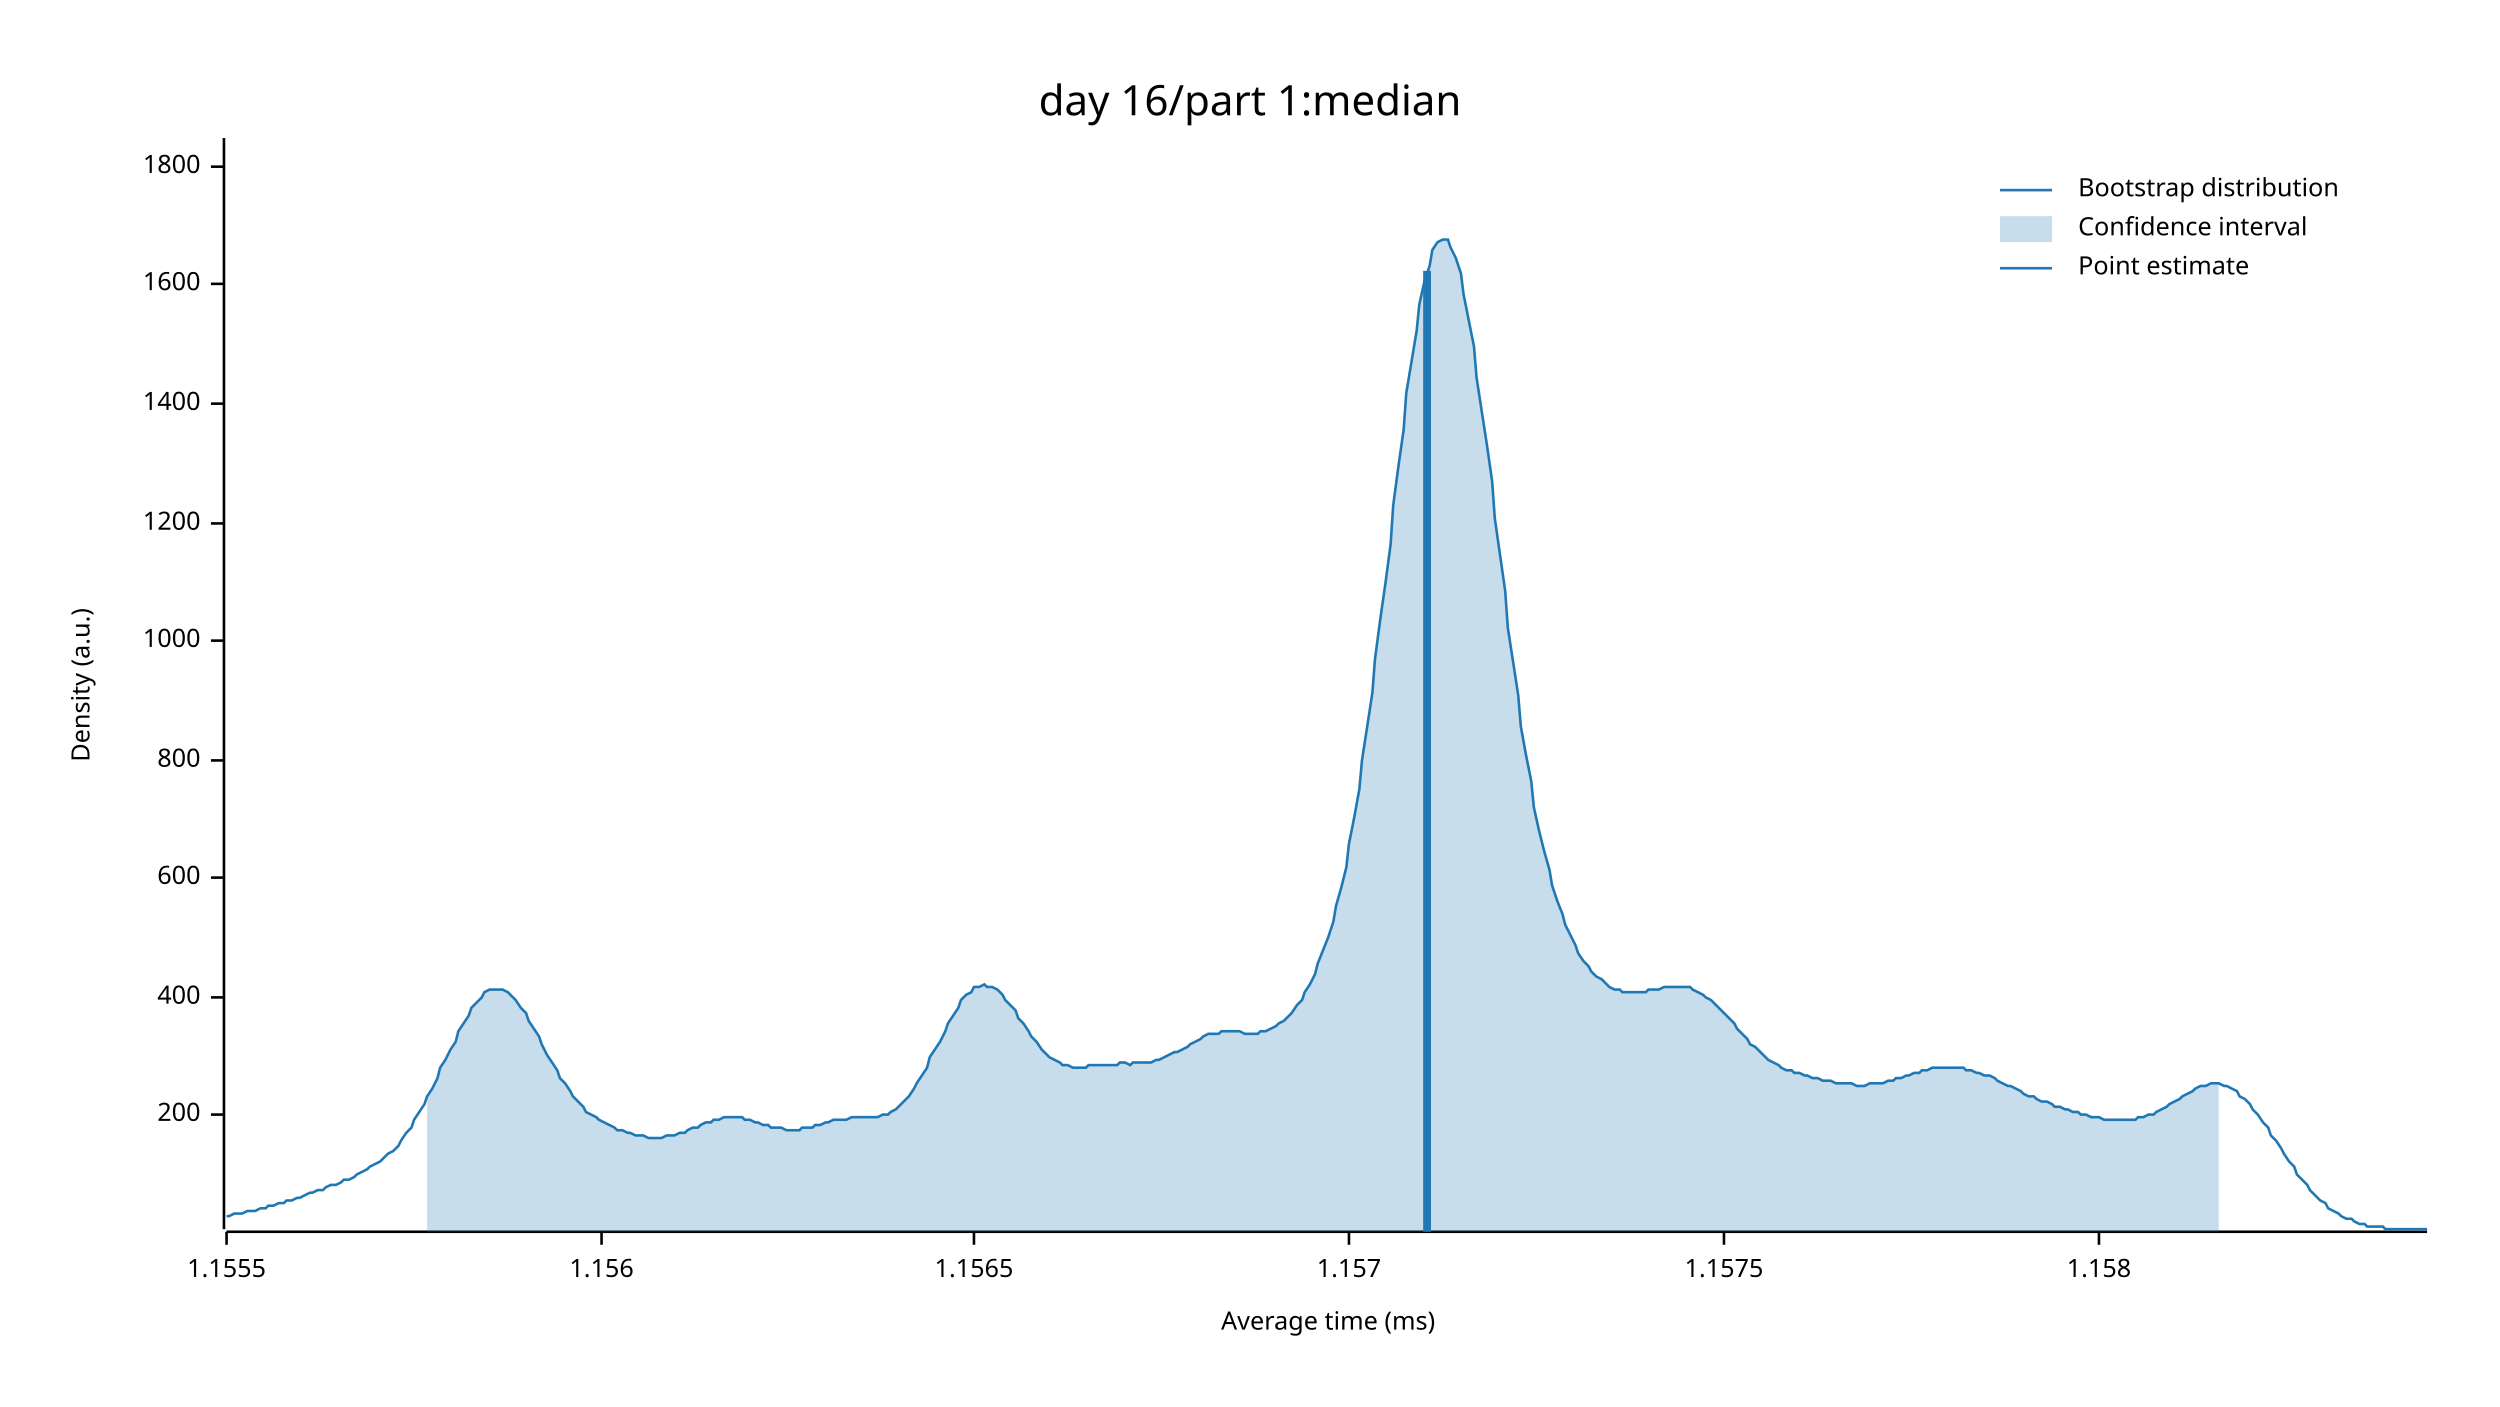
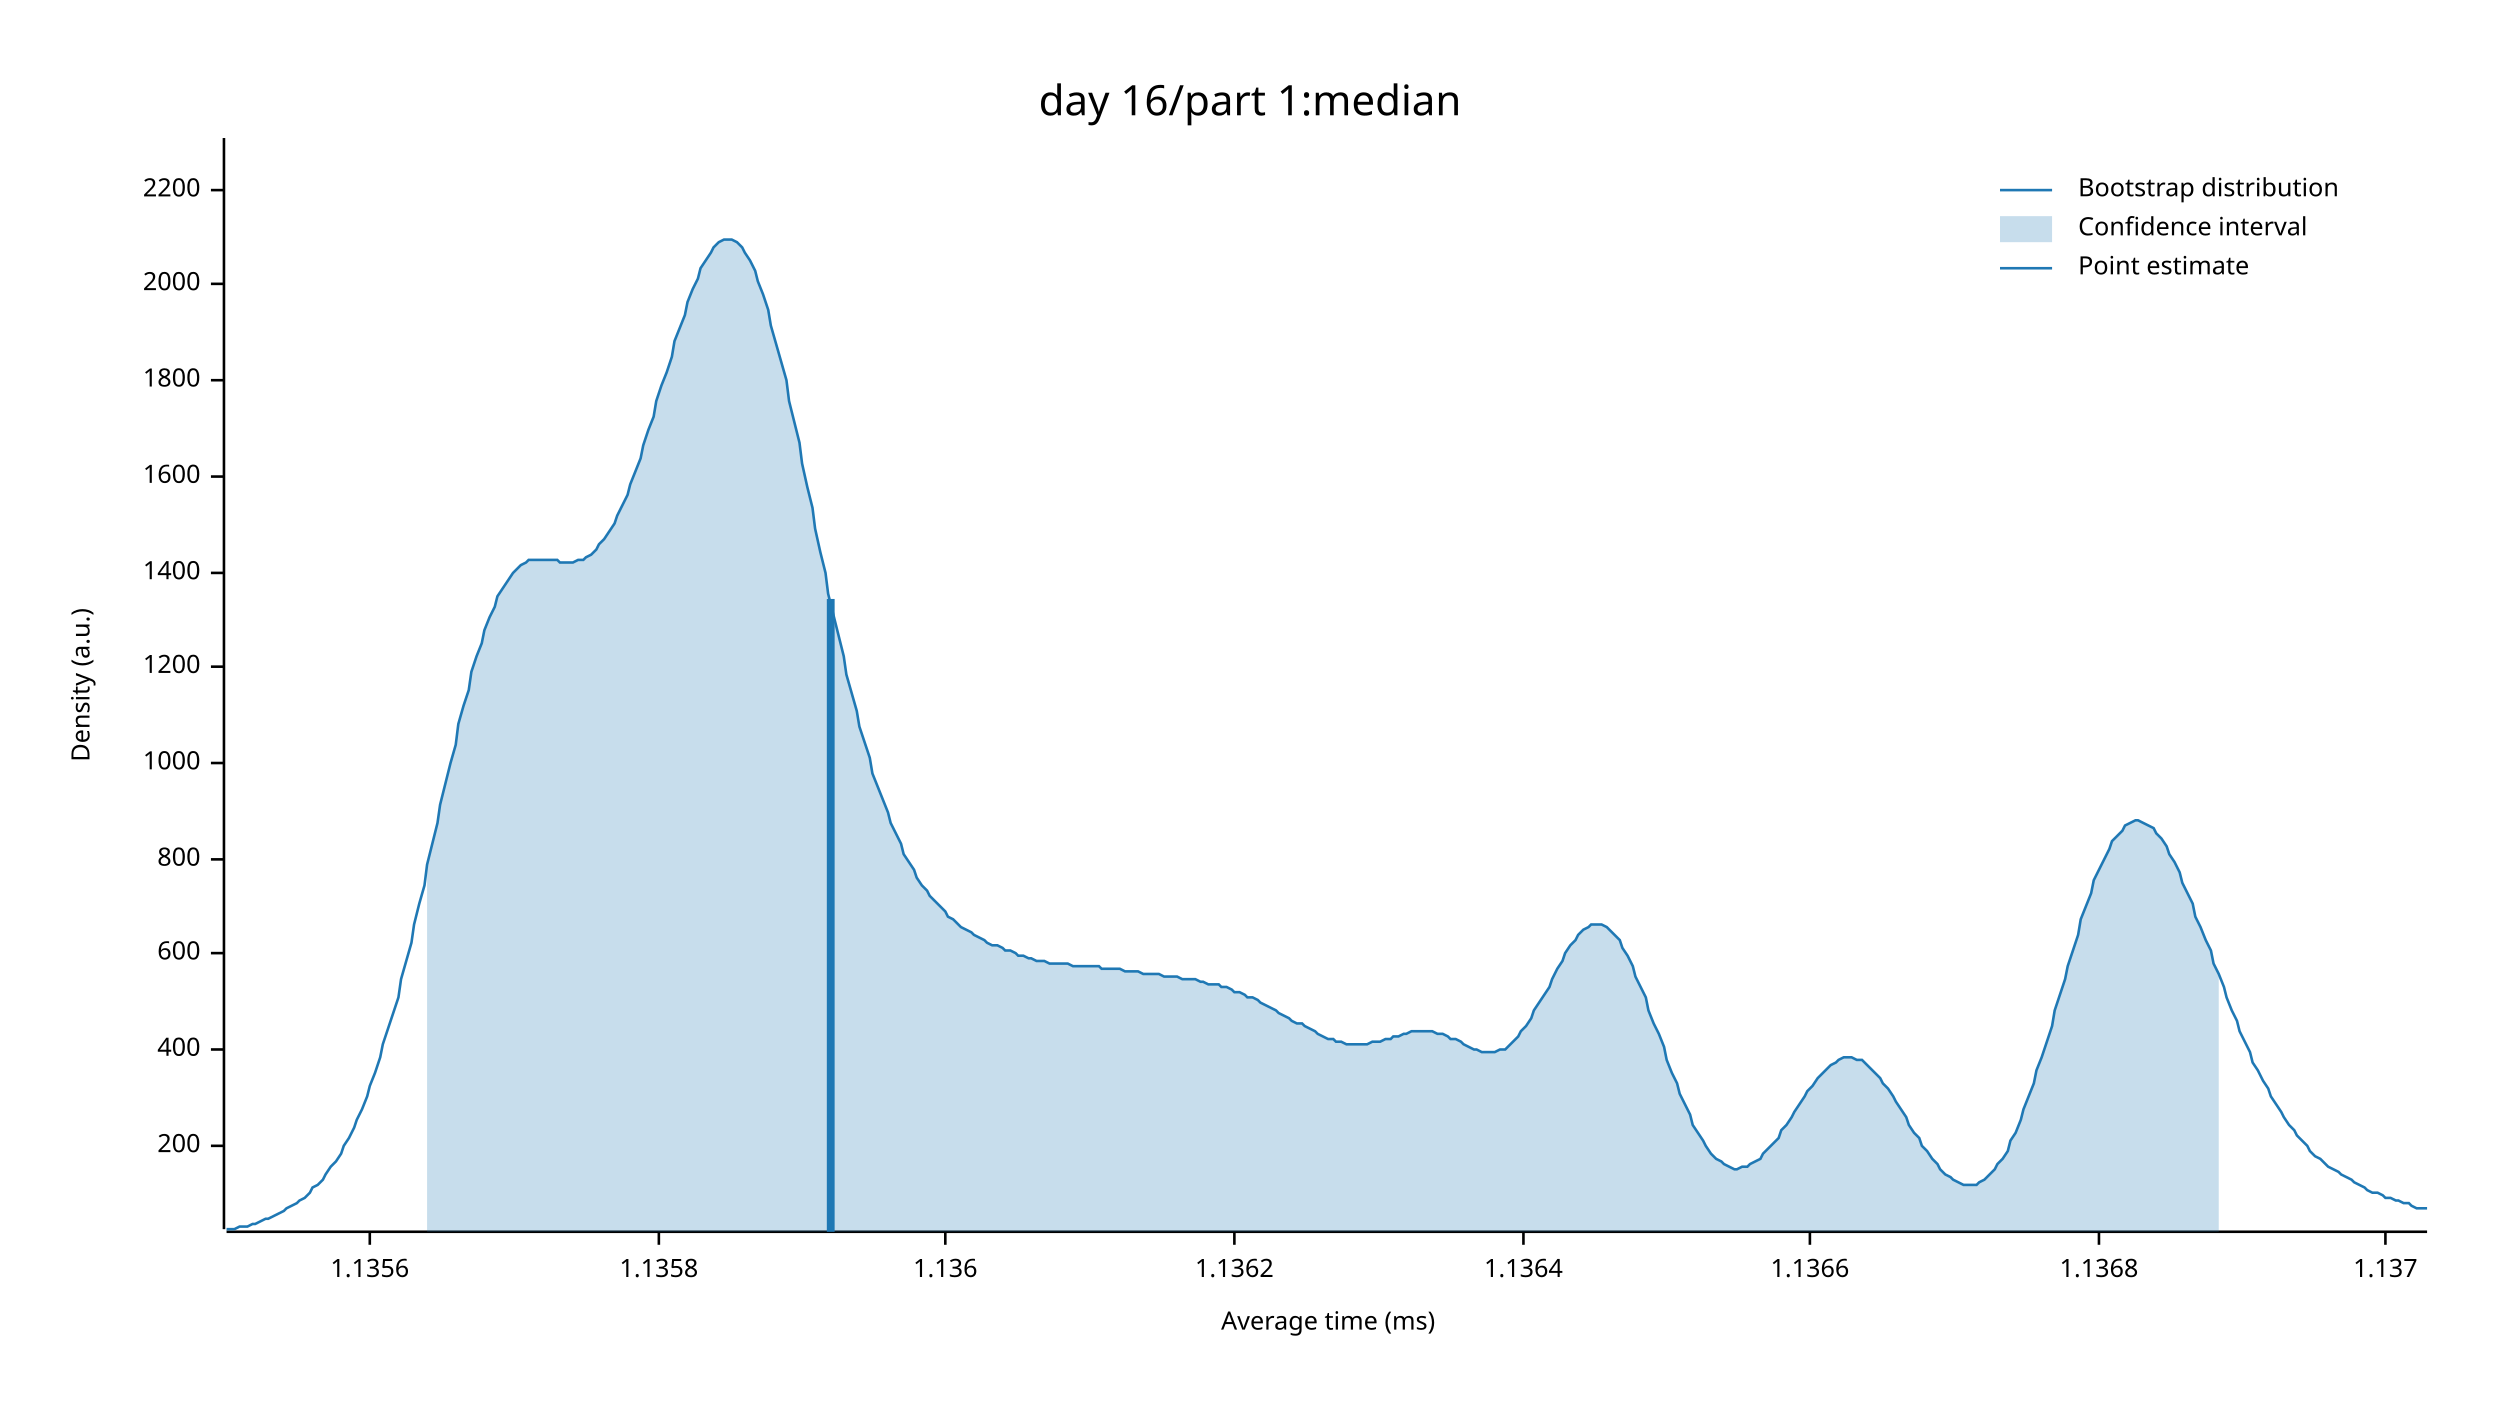
<svg xmlns="http://www.w3.org/2000/svg" width="960" height="540" viewBox="0 0 960 540">
  <text x="480" y="32" dy="0.76em" text-anchor="middle" font-family="sans-serif" font-size="16.129" opacity="1" fill="#000000">
day 16/part 1:median
</text>
  <text x="27" y="263" dy="0.76em" text-anchor="middle" font-family="sans-serif" font-size="9.677" opacity="1" fill="#000000" transform="rotate(270, 27, 263)">
Density (a.u.)
</text>
  <text x="510" y="513" dy="-0.5ex" text-anchor="middle" font-family="sans-serif" font-size="9.677" opacity="1" fill="#000000">
Average time (ms)
</text>
  <polyline fill="none" opacity="1" stroke="#000000" stroke-width="1" points="86,53 86,472 " />
-   <text x="77" y="428" dy="0.5ex" text-anchor="end" font-family="sans-serif" font-size="9.677" opacity="1" fill="#000000">
+   <text x="77" y="440" dy="0.5ex" text-anchor="end" font-family="sans-serif" font-size="9.677" opacity="1" fill="#000000">
200
</text>
-   <polyline fill="none" opacity="1" stroke="#000000" stroke-width="1" points="81,428 86,428 " />
-   <text x="77" y="383" dy="0.5ex" text-anchor="end" font-family="sans-serif" font-size="9.677" opacity="1" fill="#000000">
+   <polyline fill="none" opacity="1" stroke="#000000" stroke-width="1" points="81,440 86,440 " />
+   <text x="77" y="403" dy="0.5ex" text-anchor="end" font-family="sans-serif" font-size="9.677" opacity="1" fill="#000000">
400
</text>
-   <polyline fill="none" opacity="1" stroke="#000000" stroke-width="1" points="81,383 86,383 " />
-   <text x="77" y="337" dy="0.5ex" text-anchor="end" font-family="sans-serif" font-size="9.677" opacity="1" fill="#000000">
+   <polyline fill="none" opacity="1" stroke="#000000" stroke-width="1" points="81,403 86,403 " />
+   <text x="77" y="366" dy="0.5ex" text-anchor="end" font-family="sans-serif" font-size="9.677" opacity="1" fill="#000000">
600
</text>
-   <polyline fill="none" opacity="1" stroke="#000000" stroke-width="1" points="81,337 86,337 " />
-   <text x="77" y="292" dy="0.5ex" text-anchor="end" font-family="sans-serif" font-size="9.677" opacity="1" fill="#000000">
+   <polyline fill="none" opacity="1" stroke="#000000" stroke-width="1" points="81,366 86,366 " />
+   <text x="77" y="330" dy="0.5ex" text-anchor="end" font-family="sans-serif" font-size="9.677" opacity="1" fill="#000000">
800
</text>
-   <polyline fill="none" opacity="1" stroke="#000000" stroke-width="1" points="81,292 86,292 " />
-   <text x="77" y="246" dy="0.5ex" text-anchor="end" font-family="sans-serif" font-size="9.677" opacity="1" fill="#000000">
+   <polyline fill="none" opacity="1" stroke="#000000" stroke-width="1" points="81,330 86,330 " />
+   <text x="77" y="293" dy="0.5ex" text-anchor="end" font-family="sans-serif" font-size="9.677" opacity="1" fill="#000000">
1000
</text>
-   <polyline fill="none" opacity="1" stroke="#000000" stroke-width="1" points="81,246 86,246 " />
-   <text x="77" y="201" dy="0.5ex" text-anchor="end" font-family="sans-serif" font-size="9.677" opacity="1" fill="#000000">
+   <polyline fill="none" opacity="1" stroke="#000000" stroke-width="1" points="81,293 86,293 " />
+   <text x="77" y="256" dy="0.5ex" text-anchor="end" font-family="sans-serif" font-size="9.677" opacity="1" fill="#000000">
1200
</text>
-   <polyline fill="none" opacity="1" stroke="#000000" stroke-width="1" points="81,201 86,201 " />
-   <text x="77" y="155" dy="0.5ex" text-anchor="end" font-family="sans-serif" font-size="9.677" opacity="1" fill="#000000">
+   <polyline fill="none" opacity="1" stroke="#000000" stroke-width="1" points="81,256 86,256 " />
+   <text x="77" y="220" dy="0.5ex" text-anchor="end" font-family="sans-serif" font-size="9.677" opacity="1" fill="#000000">
1400
</text>
-   <polyline fill="none" opacity="1" stroke="#000000" stroke-width="1" points="81,155 86,155 " />
-   <text x="77" y="109" dy="0.5ex" text-anchor="end" font-family="sans-serif" font-size="9.677" opacity="1" fill="#000000">
+   <polyline fill="none" opacity="1" stroke="#000000" stroke-width="1" points="81,220 86,220 " />
+   <text x="77" y="183" dy="0.5ex" text-anchor="end" font-family="sans-serif" font-size="9.677" opacity="1" fill="#000000">
1600
</text>
-   <polyline fill="none" opacity="1" stroke="#000000" stroke-width="1" points="81,109 86,109 " />
-   <text x="77" y="64" dy="0.5ex" text-anchor="end" font-family="sans-serif" font-size="9.677" opacity="1" fill="#000000">
+   <polyline fill="none" opacity="1" stroke="#000000" stroke-width="1" points="81,183 86,183 " />
+   <text x="77" y="146" dy="0.5ex" text-anchor="end" font-family="sans-serif" font-size="9.677" opacity="1" fill="#000000">
1800
</text>
-   <polyline fill="none" opacity="1" stroke="#000000" stroke-width="1" points="81,64 86,64 " />
+   <polyline fill="none" opacity="1" stroke="#000000" stroke-width="1" points="81,146 86,146 " />
+   <text x="77" y="109" dy="0.5ex" text-anchor="end" font-family="sans-serif" font-size="9.677" opacity="1" fill="#000000">
+ 2000
+ </text>
+   <polyline fill="none" opacity="1" stroke="#000000" stroke-width="1" points="81,109 86,109 " />
+   <text x="77" y="73" dy="0.5ex" text-anchor="end" font-family="sans-serif" font-size="9.677" opacity="1" fill="#000000">
+ 2200
+ </text>
+   <polyline fill="none" opacity="1" stroke="#000000" stroke-width="1" points="81,73 86,73 " />
  <polyline fill="none" opacity="1" stroke="#000000" stroke-width="1" points="87,473 932,473 " />
-   <text x="87" y="483" dy="0.76em" text-anchor="middle" font-family="sans-serif" font-size="9.677" opacity="1" fill="#000000">
- 1.1555
+   <text x="142" y="483" dy="0.76em" text-anchor="middle" font-family="sans-serif" font-size="9.677" opacity="1" fill="#000000">
+ 1.1356
</text>
-   <polyline fill="none" opacity="1" stroke="#000000" stroke-width="1" points="87,473 87,478 " />
-   <text x="231" y="483" dy="0.76em" text-anchor="middle" font-family="sans-serif" font-size="9.677" opacity="1" fill="#000000">
- 1.156
+   <polyline fill="none" opacity="1" stroke="#000000" stroke-width="1" points="142,473 142,478 " />
+   <text x="253" y="483" dy="0.76em" text-anchor="middle" font-family="sans-serif" font-size="9.677" opacity="1" fill="#000000">
+ 1.1358
</text>
-   <polyline fill="none" opacity="1" stroke="#000000" stroke-width="1" points="231,473 231,478 " />
-   <text x="374" y="483" dy="0.76em" text-anchor="middle" font-family="sans-serif" font-size="9.677" opacity="1" fill="#000000">
- 1.1565
+   <polyline fill="none" opacity="1" stroke="#000000" stroke-width="1" points="253,473 253,478 " />
+   <text x="363" y="483" dy="0.76em" text-anchor="middle" font-family="sans-serif" font-size="9.677" opacity="1" fill="#000000">
+ 1.136
</text>
-   <polyline fill="none" opacity="1" stroke="#000000" stroke-width="1" points="374,473 374,478 " />
-   <text x="518" y="483" dy="0.76em" text-anchor="middle" font-family="sans-serif" font-size="9.677" opacity="1" fill="#000000">
- 1.157
+   <polyline fill="none" opacity="1" stroke="#000000" stroke-width="1" points="363,473 363,478 " />
+   <text x="474" y="483" dy="0.76em" text-anchor="middle" font-family="sans-serif" font-size="9.677" opacity="1" fill="#000000">
+ 1.1362
</text>
-   <polyline fill="none" opacity="1" stroke="#000000" stroke-width="1" points="518,473 518,478 " />
-   <text x="662" y="483" dy="0.76em" text-anchor="middle" font-family="sans-serif" font-size="9.677" opacity="1" fill="#000000">
- 1.1575
+   <polyline fill="none" opacity="1" stroke="#000000" stroke-width="1" points="474,473 474,478 " />
+   <text x="585" y="483" dy="0.76em" text-anchor="middle" font-family="sans-serif" font-size="9.677" opacity="1" fill="#000000">
+ 1.1364
</text>
-   <polyline fill="none" opacity="1" stroke="#000000" stroke-width="1" points="662,473 662,478 " />
+   <polyline fill="none" opacity="1" stroke="#000000" stroke-width="1" points="585,473 585,478 " />
+   <text x="695" y="483" dy="0.76em" text-anchor="middle" font-family="sans-serif" font-size="9.677" opacity="1" fill="#000000">
+ 1.1366
+ </text>
+   <polyline fill="none" opacity="1" stroke="#000000" stroke-width="1" points="695,473 695,478 " />
  <text x="806" y="483" dy="0.76em" text-anchor="middle" font-family="sans-serif" font-size="9.677" opacity="1" fill="#000000">
- 1.158
+ 1.1368
</text>
  <polyline fill="none" opacity="1" stroke="#000000" stroke-width="1" points="806,473 806,478 " />
-   <polyline fill="none" opacity="1" stroke="#1F78B4" stroke-width="1" points="87,467 88,467 90,466 92,466 93,466 95,465 97,465 98,465 100,464 102,464 103,463 105,463 107,462 109,462 110,461 112,461 114,460 115,460 117,459 119,458 120,458 122,457 124,457 125,456 127,455 129,455 131,454 132,453 134,453 136,452 137,451 139,450 141,449 142,448 144,447 146,446 147,445 149,443 151,442 153,440 154,438 156,435 158,433 159,430 161,427 163,424 164,421 166,418 168,414 169,410 171,407 173,403 175,400 176,396 178,393 180,390 181,387 183,385 185,383 186,381 188,380 190,380 191,380 193,380 195,381 197,383 198,384 200,387 202,389 203,392 205,395 207,398 208,401 210,405 212,408 214,411 215,414 217,416 219,419 220,421 222,423 224,425 225,427 227,428 229,429 230,430 232,431 234,432 236,433 237,434 239,434 241,435 242,435 244,436 246,436 247,436 249,437 251,437 252,437 254,437 256,436 258,436 259,436 261,435 263,435 264,434 266,433 268,433 269,432 271,431 273,431 274,430 276,430 278,429 280,429 281,429 283,429 285,429 286,430 288,430 290,431 291,431 293,432 295,432 296,433 298,433 300,433 302,434 303,434 305,434 307,434 308,433 310,433 312,433 313,432 315,432 317,431 318,431 320,430 322,430 324,430 325,430 327,429 329,429 330,429 332,429 334,429 335,429 337,429 339,428 341,428 342,427 344,426 346,424 347,423 349,421 351,418 352,416 354,413 356,410 357,406 359,403 361,400 363,396 364,393 366,390 368,387 369,384 371,382 373,381 374,379 376,379 378,378 379,379 381,379 383,380 385,382 386,384 388,386 390,388 391,391 393,393 395,396 396,398 398,400 400,403 401,404 403,406 405,407 407,408 408,409 410,409 412,410 413,410 415,410 417,410 418,409 420,409 422,409 423,409 425,409 427,409 429,409 430,408 432,408 434,409 435,408 437,408 439,408 440,408 442,408 444,407 445,407 447,406 449,405 451,404 452,404 454,403 456,402 457,401 459,400 461,399 462,398 464,397 466,397 468,397 469,396 471,396 473,396 474,396 476,396 478,397 479,397 481,397 483,397 484,396 486,396 488,395 490,394 491,393 493,392 495,390 496,389 498,386 500,384 501,381 503,378 505,374 506,370 508,365 510,360 512,354 513,348 515,341 517,333 518,324 520,314 522,303 523,292 525,279 527,266 528,253 530,238 532,224 534,209 535,194 537,179 539,165 540,151 542,139 544,127 545,117 547,108 549,102 550,96 552,93 554,92 556,92 557,95 559,99 561,105 562,113 564,123 566,133 567,145 569,158 571,171 573,185 574,199 576,213 578,227 579,241 581,254 583,267 584,279 586,290 588,300 589,310 591,319 593,327 595,334 596,340 598,346 600,351 601,355 603,359 605,363 606,366 608,369 610,371 611,373 613,375 615,376 617,378 618,379 620,380 622,380 623,381 625,381 627,381 628,381 630,381 632,381 633,380 635,380 637,380 639,379 640,379 642,379 644,379 645,379 647,379 649,379 650,380 652,381 654,382 655,383 657,384 659,386 661,388 662,389 664,391 666,393 667,395 669,397 671,399 672,401 674,402 676,404 677,405 679,407 681,408 683,409 684,410 686,411 688,411 689,412 691,412 693,413 694,413 696,414 698,414 700,415 701,415 703,415 705,416 706,416 708,416 710,416 711,416 713,417 715,417 716,417 718,416 720,416 722,416 723,416 725,415 727,415 728,414 730,414 732,413 733,413 735,412 737,412 738,411 740,411 742,410 744,410 745,410 747,410 749,410 750,410 752,410 754,410 755,411 757,411 759,412 760,412 762,413 764,413 766,414 767,415 769,416 771,417 772,417 774,418 776,419 777,420 779,421 781,421 782,422 784,423 786,423 788,424 789,425 791,425 793,426 794,426 796,427 798,427 799,428 801,428 803,429 804,429 806,429 808,430 810,430 811,430 813,430 815,430 816,430 818,430 820,430 821,429 823,429 825,428 827,428 828,427 830,426 832,425 833,424 835,423 837,422 838,421 840,420 842,419 843,418 845,417 847,417 849,416 850,416 852,416 854,417 855,417 857,418 859,419 860,421 862,422 864,424 865,426 867,428 869,431 871,433 872,436 874,438 876,441 877,443 879,446 881,448 882,451 884,453 886,455 887,457 889,459 891,461 893,462 894,464 896,465 898,466 899,467 901,468 903,468 904,469 906,470 908,470 909,471 911,471 913,471 915,471 916,472 918,472 920,472 921,472 923,472 925,472 926,472 928,472 930,472 932,472 " />
-   <polygon opacity="0.25" fill="#1F78B4" points="164,421 166,418 168,414 169,410 171,407 173,403 175,400 176,396 178,393 180,390 181,387 183,385 185,383 186,381 188,380 190,380 191,380 193,380 195,381 197,383 198,384 200,387 202,389 203,392 205,395 207,398 208,401 210,405 212,408 214,411 215,414 217,416 219,419 220,421 222,423 224,425 225,427 227,428 229,429 230,430 232,431 234,432 236,433 237,434 239,434 241,435 242,435 244,436 246,436 247,436 249,437 251,437 252,437 254,437 256,436 258,436 259,436 261,435 263,435 264,434 266,433 268,433 269,432 271,431 273,431 274,430 276,430 278,429 280,429 281,429 283,429 285,429 286,430 288,430 290,431 291,431 293,432 295,432 296,433 298,433 300,433 302,434 303,434 305,434 307,434 308,433 310,433 312,433 313,432 315,432 317,431 318,431 320,430 322,430 324,430 325,430 327,429 329,429 330,429 332,429 334,429 335,429 337,429 339,428 341,428 342,427 344,426 346,424 347,423 349,421 351,418 352,416 354,413 356,410 357,406 359,403 361,400 363,396 364,393 366,390 368,387 369,384 371,382 373,381 374,379 376,379 378,378 379,379 381,379 383,380 385,382 386,384 388,386 390,388 391,391 393,393 395,396 396,398 398,400 400,403 401,404 403,406 405,407 407,408 408,409 410,409 412,410 413,410 415,410 417,410 418,409 420,409 422,409 423,409 425,409 427,409 429,409 430,408 432,408 434,409 435,408 437,408 439,408 440,408 442,408 444,407 445,407 447,406 449,405 451,404 452,404 454,403 456,402 457,401 459,400 461,399 462,398 464,397 466,397 468,397 469,396 471,396 473,396 474,396 476,396 478,397 479,397 481,397 483,397 484,396 486,396 488,395 490,394 491,393 493,392 495,390 496,389 498,386 500,384 501,381 503,378 505,374 506,370 508,365 510,360 512,354 513,348 515,341 517,333 518,324 520,314 522,303 523,292 525,279 527,266 528,253 530,238 532,224 534,209 535,194 537,179 539,165 540,151 542,139 544,127 545,117 547,108 549,102 550,96 552,93 554,92 556,92 557,95 559,99 561,105 562,113 564,123 566,133 567,145 569,158 571,171 573,185 574,199 576,213 578,227 579,241 581,254 583,267 584,279 586,290 588,300 589,310 591,319 593,327 595,334 596,340 598,346 600,351 601,355 603,359 605,363 606,366 608,369 610,371 611,373 613,375 615,376 617,378 618,379 620,380 622,380 623,381 625,381 627,381 628,381 630,381 632,381 633,380 635,380 637,380 639,379 640,379 642,379 644,379 645,379 647,379 649,379 650,380 652,381 654,382 655,383 657,384 659,386 661,388 662,389 664,391 666,393 667,395 669,397 671,399 672,401 674,402 676,404 677,405 679,407 681,408 683,409 684,410 686,411 688,411 689,412 691,412 693,413 694,413 696,414 698,414 700,415 701,415 703,415 705,416 706,416 708,416 710,416 711,416 713,417 715,417 716,417 718,416 720,416 722,416 723,416 725,415 727,415 728,414 730,414 732,413 733,413 735,412 737,412 738,411 740,411 742,410 744,410 745,410 747,410 749,410 750,410 752,410 754,410 755,411 757,411 759,412 760,412 762,413 764,413 766,414 767,415 769,416 771,417 772,417 774,418 776,419 777,420 779,421 781,421 782,422 784,423 786,423 788,424 789,425 791,425 793,426 794,426 796,427 798,427 799,428 801,428 803,429 804,429 806,429 808,430 810,430 811,430 813,430 815,430 816,430 818,430 820,430 821,429 823,429 825,428 827,428 828,427 830,426 832,425 833,424 835,423 837,422 838,421 840,420 842,419 843,418 845,417 847,417 849,416 850,416 852,416 852,473 164,473 " />
-   <polyline fill="none" opacity="1" stroke="#1F78B4" stroke-width="3" points="548,473 548,104 " />
+   <text x="916" y="483" dy="0.76em" text-anchor="middle" font-family="sans-serif" font-size="9.677" opacity="1" fill="#000000">
+ 1.137
+ </text>
+   <polyline fill="none" opacity="1" stroke="#000000" stroke-width="1" points="916,473 916,478 " />
+   <polyline fill="none" opacity="1" stroke="#1F78B4" stroke-width="1" points="87,472 88,472 90,472 92,471 93,471 95,471 97,470 98,470 100,469 102,468 103,468 105,467 107,466 109,465 110,464 112,463 114,462 115,461 117,460 119,458 120,456 122,455 124,453 125,451 127,448 129,446 131,443 132,440 134,437 136,433 137,430 139,426 141,421 142,417 144,412 146,406 147,401 149,395 151,389 153,383 154,376 156,369 158,362 159,355 161,347 163,340 164,332 166,324 168,316 169,309 171,301 173,293 175,286 176,278 178,271 180,265 181,258 183,252 185,247 186,242 188,237 190,233 191,229 193,226 195,223 197,220 198,219 200,217 202,216 203,215 205,215 207,215 208,215 210,215 212,215 214,215 215,216 217,216 219,216 220,216 222,215 224,215 225,214 227,213 229,211 230,209 232,207 234,204 236,201 237,198 239,194 241,190 242,186 244,181 246,176 247,171 249,165 251,160 252,154 254,148 256,143 258,137 259,131 261,126 263,121 264,116 266,111 268,107 269,103 271,100 273,97 274,95 276,93 278,92 280,92 281,92 283,93 285,95 286,97 288,100 290,104 291,108 293,113 295,119 296,125 298,132 300,139 302,146 303,154 305,162 307,170 308,178 310,187 312,195 313,203 315,212 317,220 318,228 320,236 322,244 324,252 325,259 327,266 329,273 330,279 332,285 334,291 335,297 337,302 339,307 341,312 342,316 344,320 346,324 347,328 349,331 351,334 352,337 354,340 356,342 357,344 359,346 361,348 363,350 364,352 366,353 368,355 369,356 371,357 373,358 374,359 376,360 378,361 379,362 381,363 383,363 385,364 386,365 388,365 390,366 391,367 393,367 395,368 396,368 398,369 400,369 401,369 403,370 405,370 407,370 408,370 410,370 412,371 413,371 415,371 417,371 418,371 420,371 422,371 423,372 425,372 427,372 429,372 430,372 432,373 434,373 435,373 437,373 439,374 440,374 442,374 444,374 445,374 447,375 449,375 451,375 452,375 454,376 456,376 457,376 459,376 461,377 462,377 464,378 466,378 468,378 469,379 471,379 473,380 474,381 476,381 478,382 479,383 481,383 483,384 484,385 486,386 488,387 490,388 491,389 493,390 495,391 496,392 498,393 500,393 501,394 503,395 505,396 506,397 508,398 510,399 512,399 513,400 515,400 517,401 518,401 520,401 522,401 523,401 525,401 527,400 528,400 530,400 532,399 534,399 535,398 537,398 539,397 540,397 542,396 544,396 545,396 547,396 549,396 550,396 552,397 554,397 556,398 557,399 559,399 561,400 562,401 564,402 566,403 567,403 569,404 571,404 573,404 574,404 576,403 578,403 579,402 581,400 583,398 584,396 586,394 588,391 589,388 591,385 593,382 595,379 596,376 598,372 600,369 601,366 603,363 605,361 606,359 608,357 610,356 611,355 613,355 615,355 617,356 618,357 620,359 622,361 623,364 625,367 627,371 628,375 630,379 632,383 633,388 635,393 637,397 639,402 640,407 642,412 644,416 645,420 647,424 649,428 650,432 652,435 654,438 655,440 657,443 659,445 661,446 662,447 664,448 666,449 667,449 669,448 671,448 672,447 674,446 676,445 677,443 679,441 681,439 683,437 684,434 686,432 688,429 689,427 691,424 693,421 694,419 696,417 698,414 700,412 701,411 703,409 705,408 706,407 708,406 710,406 711,406 713,407 715,407 716,408 718,410 720,412 722,414 723,416 725,418 727,421 728,423 730,426 732,429 733,432 735,435 737,437 738,440 740,442 742,445 744,447 745,449 747,451 749,452 750,453 752,454 754,455 755,455 757,455 759,455 760,454 762,453 764,451 766,449 767,447 769,445 771,442 772,438 774,435 776,430 777,426 779,421 781,416 782,411 784,406 786,400 788,394 789,388 791,382 793,376 794,371 796,365 798,359 799,353 801,348 803,343 804,338 806,334 808,330 810,326 811,323 813,321 815,319 816,317 818,316 820,315 821,315 823,316 825,317 827,318 828,320 830,322 832,325 833,328 835,331 837,335 838,339 840,343 842,347 843,352 845,356 847,361 849,365 850,370 852,374 854,379 855,383 857,388 859,392 860,396 862,400 864,404 865,408 867,411 869,415 871,418 872,421 874,424 876,427 877,429 879,432 881,434 882,436 884,438 886,440 887,442 889,444 891,445 893,447 894,448 896,449 898,450 899,451 901,452 903,453 904,454 906,455 908,456 909,457 911,458 913,458 915,459 916,460 918,460 920,461 921,461 923,462 925,462 926,463 928,464 930,464 932,464 " />
+   <polygon opacity="0.25" fill="#1F78B4" points="164,332 166,324 168,316 169,309 171,301 173,293 175,286 176,278 178,271 180,265 181,258 183,252 185,247 186,242 188,237 190,233 191,229 193,226 195,223 197,220 198,219 200,217 202,216 203,215 205,215 207,215 208,215 210,215 212,215 214,215 215,216 217,216 219,216 220,216 222,215 224,215 225,214 227,213 229,211 230,209 232,207 234,204 236,201 237,198 239,194 241,190 242,186 244,181 246,176 247,171 249,165 251,160 252,154 254,148 256,143 258,137 259,131 261,126 263,121 264,116 266,111 268,107 269,103 271,100 273,97 274,95 276,93 278,92 280,92 281,92 283,93 285,95 286,97 288,100 290,104 291,108 293,113 295,119 296,125 298,132 300,139 302,146 303,154 305,162 307,170 308,178 310,187 312,195 313,203 315,212 317,220 318,228 320,236 322,244 324,252 325,259 327,266 329,273 330,279 332,285 334,291 335,297 337,302 339,307 341,312 342,316 344,320 346,324 347,328 349,331 351,334 352,337 354,340 356,342 357,344 359,346 361,348 363,350 364,352 366,353 368,355 369,356 371,357 373,358 374,359 376,360 378,361 379,362 381,363 383,363 385,364 386,365 388,365 390,366 391,367 393,367 395,368 396,368 398,369 400,369 401,369 403,370 405,370 407,370 408,370 410,370 412,371 413,371 415,371 417,371 418,371 420,371 422,371 423,372 425,372 427,372 429,372 430,372 432,373 434,373 435,373 437,373 439,374 440,374 442,374 444,374 445,374 447,375 449,375 451,375 452,375 454,376 456,376 457,376 459,376 461,377 462,377 464,378 466,378 468,378 469,379 471,379 473,380 474,381 476,381 478,382 479,383 481,383 483,384 484,385 486,386 488,387 490,388 491,389 493,390 495,391 496,392 498,393 500,393 501,394 503,395 505,396 506,397 508,398 510,399 512,399 513,400 515,400 517,401 518,401 520,401 522,401 523,401 525,401 527,400 528,400 530,400 532,399 534,399 535,398 537,398 539,397 540,397 542,396 544,396 545,396 547,396 549,396 550,396 552,397 554,397 556,398 557,399 559,399 561,400 562,401 564,402 566,403 567,403 569,404 571,404 573,404 574,404 576,403 578,403 579,402 581,400 583,398 584,396 586,394 588,391 589,388 591,385 593,382 595,379 596,376 598,372 600,369 601,366 603,363 605,361 606,359 608,357 610,356 611,355 613,355 615,355 617,356 618,357 620,359 622,361 623,364 625,367 627,371 628,375 630,379 632,383 633,388 635,393 637,397 639,402 640,407 642,412 644,416 645,420 647,424 649,428 650,432 652,435 654,438 655,440 657,443 659,445 661,446 662,447 664,448 666,449 667,449 669,448 671,448 672,447 674,446 676,445 677,443 679,441 681,439 683,437 684,434 686,432 688,429 689,427 691,424 693,421 694,419 696,417 698,414 700,412 701,411 703,409 705,408 706,407 708,406 710,406 711,406 713,407 715,407 716,408 718,410 720,412 722,414 723,416 725,418 727,421 728,423 730,426 732,429 733,432 735,435 737,437 738,440 740,442 742,445 744,447 745,449 747,451 749,452 750,453 752,454 754,455 755,455 757,455 759,455 760,454 762,453 764,451 766,449 767,447 769,445 771,442 772,438 774,435 776,430 777,426 779,421 781,416 782,411 784,406 786,400 788,394 789,388 791,382 793,376 794,371 796,365 798,359 799,353 801,348 803,343 804,338 806,334 808,330 810,326 811,323 813,321 815,319 816,317 818,316 820,315 821,315 823,316 825,317 827,318 828,320 830,322 832,325 833,328 835,331 837,335 838,339 840,343 842,347 843,352 845,356 847,361 849,365 850,370 852,374 852,473 164,473 " />
+   <polyline fill="none" opacity="1" stroke="#1F78B4" stroke-width="3" points="319,473 319,230 " />
  <text x="798" y="68" dy="0.76em" text-anchor="start" font-family="sans-serif" font-size="9.677" opacity="1" fill="#000000">
Bootstrap distribution
</text>
  <text x="798" y="83" dy="0.76em" text-anchor="start" font-family="sans-serif" font-size="9.677" opacity="1" fill="#000000">
Confidence interval
</text>
  <text x="798" y="98" dy="0.76em" text-anchor="start" font-family="sans-serif" font-size="9.677" opacity="1" fill="#000000">
Point estimate
</text>
  <polyline fill="none" opacity="1" stroke="#1F78B4" stroke-width="1" points="768,73 788,73 " />
  <rect x="768" y="83" width="20" height="10" opacity="0.25" fill="#1F78B4" stroke="none" />
  <polyline fill="none" opacity="1" stroke="#1F78B4" stroke-width="1" points="768,103 788,103 " />
</svg>
